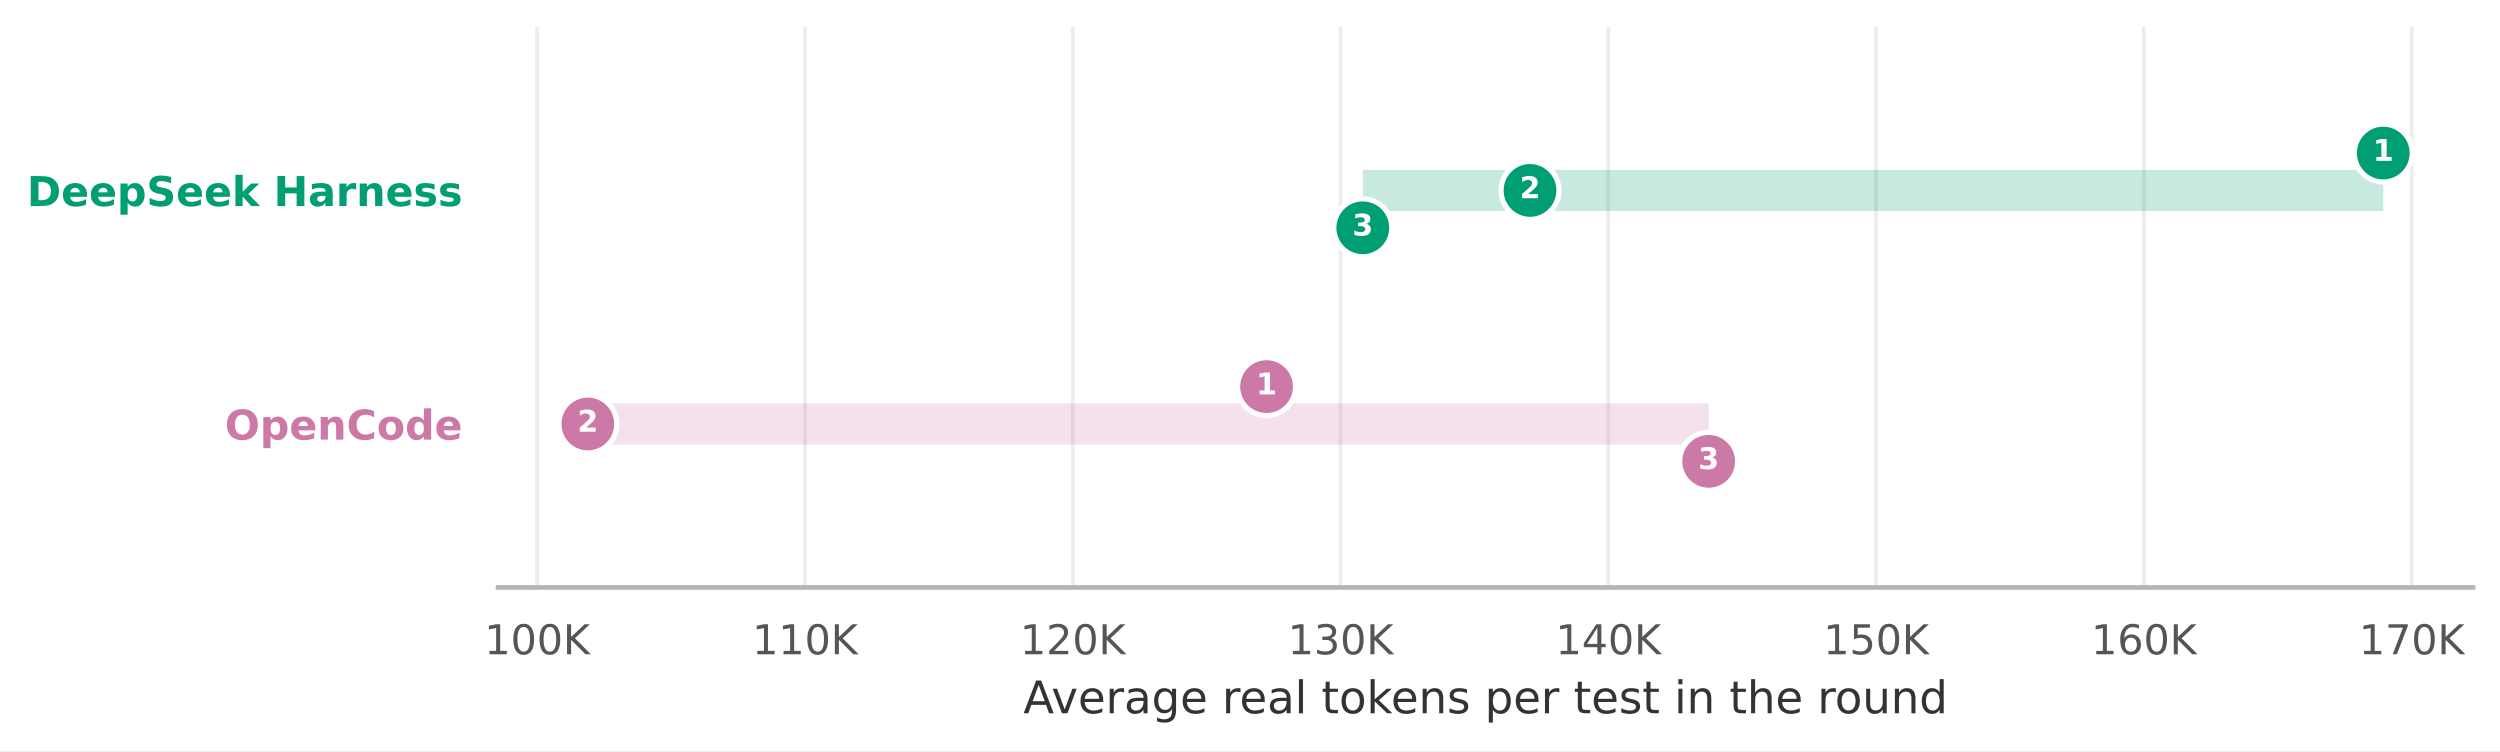
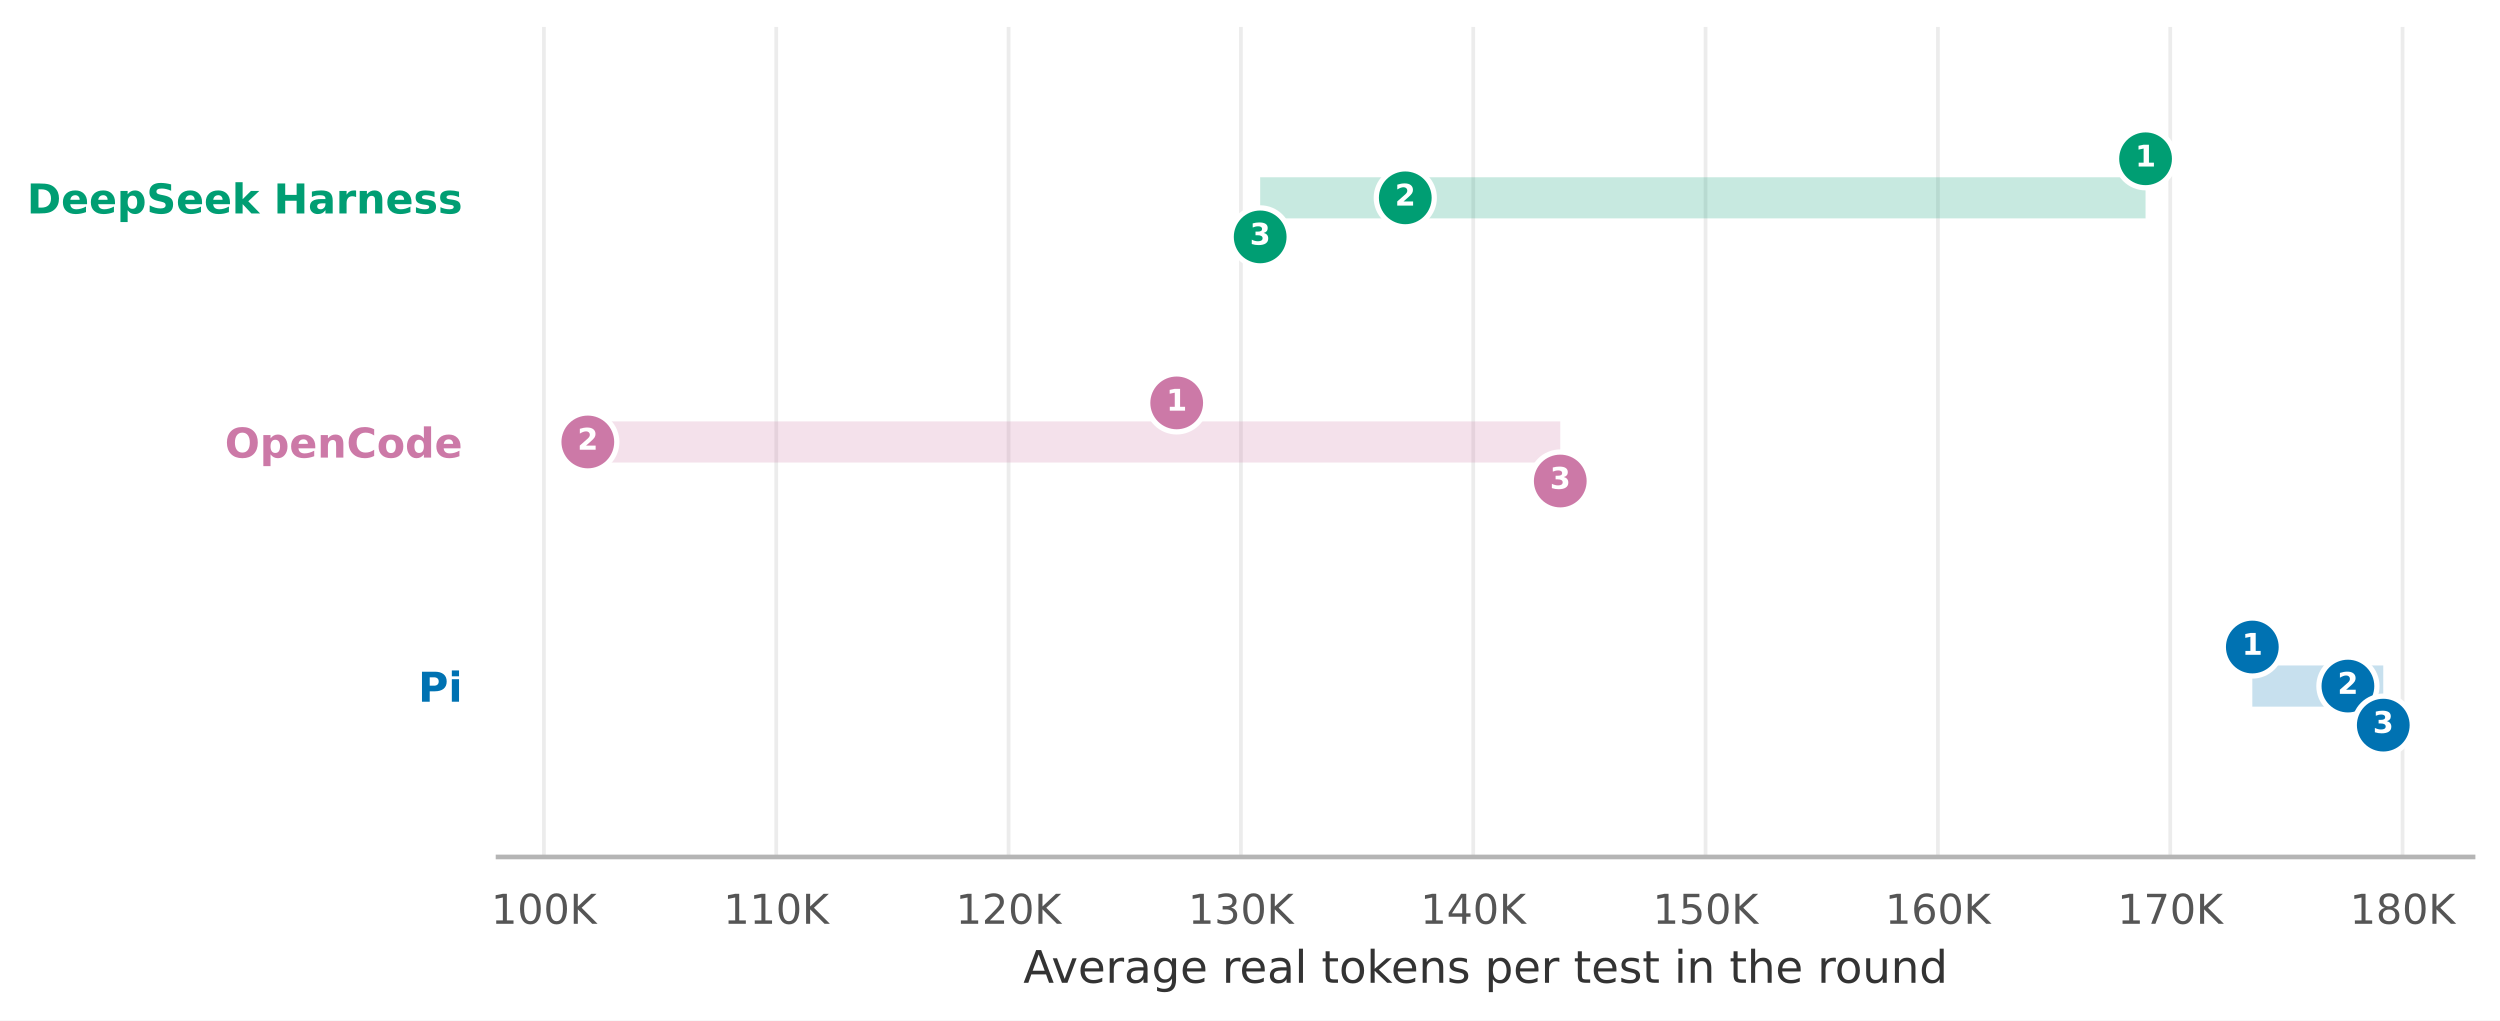
- <svg xmlns="http://www.w3.org/2000/svg" xmlns:xlink="http://www.w3.org/1999/xlink" width="667.874pt" height="200.638pt" viewBox="0 0 667.874 200.638" version="1.1">
+ <svg xmlns="http://www.w3.org/2000/svg" xmlns:xlink="http://www.w3.org/1999/xlink" width="667.874pt" height="272.638pt" viewBox="0 0 667.874 272.638" version="1.1">
  <defs>
    <style type="text/css">*{stroke-linejoin: round; stroke-linecap: butt}</style>
  </defs>
  <g id="figure_1">
    <g id="patch_1">
-       <path d="M 0 200.638  L 667.874 200.638  L 667.874 0  L 0 0  z " style="fill: #ffffff" />
+       <path d="M 0 272.638  L 667.874 272.638  L 667.874 0  L 0 0  z " style="fill: #ffffff" />
    </g>
    <g id="axes_1">
      <g id="patch_2">
-         <path d="M 133.054 156.937  L 660.674 156.937  L 660.674 7.2  L 133.054 7.2  z " style="fill: #ffffff" />
+         <path d="M 133.054 228.937  L 660.674 228.937  L 660.674 7.2  L 133.054 7.2  z " style="fill: #ffffff" />
      </g>
      <g id="matplotlib.axis_1">
        <g id="xtick_1">
          <g id="line2d_1">
-             <path d="M 143.516 156.937  L 143.516 7.2  " clip-path="url(#p38f385e6e7)" style="fill: none; stroke: #ececec; stroke-linecap: round" />
+             <path d="M 145.306 228.937  L 145.306 7.2  " clip-path="url(#p3d97f0db94)" style="fill: none; stroke: #ececec; stroke-linecap: round" />
          </g>
          <g id="text_1">
-             <g style="fill: #555555" transform="translate(129.4111 174.7946) scale(0.11 -0.11)">
+             <g style="fill: #555555" transform="translate(131.2013 246.7946) scale(0.11 -0.11)">
              <defs>
                <path id="DejaVuSans-14" d="M 794 531  L 1825 531  L 1825 4091  L 703 3866  L 703 4441  L 1819 4666  L 2450 4666  L 2450 531  L 3481 531  L 3481 0  L 794 0  L 794 531  z " transform="scale(0.015625)" />
                <path id="DejaVuSans-13" d="M 2034 4250  Q 1547 4250 1301 3770  Q 1056 3291 1056 2328  Q 1056 1369 1301 889  Q 1547 409 2034 409  Q 2525 409 2770 889  Q 3016 1369 3016 2328  Q 3016 3291 2770 3770  Q 2525 4250 2034 4250  z M 2034 4750  Q 2819 4750 3233 4129  Q 3647 3509 3647 2328  Q 3647 1150 3233 529  Q 2819 -91 2034 -91  Q 1250 -91 836 529  Q 422 1150 422 2328  Q 422 3509 836 4129  Q 1250 4750 2034 4750  z " transform="scale(0.015625)" />
                <path id="DejaVuSans-2e" d="M 628 4666  L 1259 4666  L 1259 2694  L 3353 4666  L 4166 4666  L 1850 2491  L 4331 0  L 3500 0  L 1259 2247  L 1259 0  L 628 0  L 628 4666  z " transform="scale(0.015625)" />
              </defs>
              <use xlink:href="#DejaVuSans-14" />
              <use xlink:href="#DejaVuSans-13" transform="translate(63.625 0)" />
              <use xlink:href="#DejaVuSans-13" transform="translate(127.25 0)" />
              <use xlink:href="#DejaVuSans-2e" transform="translate(190.875 0)" />
            </g>
          </g>
        </g>
        <g id="xtick_2">
          <g id="line2d_2">
-             <path d="M 215.055 156.937  L 215.055 7.2  " clip-path="url(#p38f385e6e7)" style="fill: none; stroke: #ececec; stroke-linecap: round" />
+             <path d="M 207.374 228.937  L 207.374 7.2  " clip-path="url(#p3d97f0db94)" style="fill: none; stroke: #ececec; stroke-linecap: round" />
          </g>
          <g id="text_2">
-             <g style="fill: #555555" transform="translate(200.9504 174.7946) scale(0.11 -0.11)">
+             <g style="fill: #555555" transform="translate(193.2688 246.7946) scale(0.11 -0.11)">
              <use xlink:href="#DejaVuSans-14" />
              <use xlink:href="#DejaVuSans-14" transform="translate(63.625 0)" />
              <use xlink:href="#DejaVuSans-13" transform="translate(127.25 0)" />
              <use xlink:href="#DejaVuSans-2e" transform="translate(190.875 0)" />
            </g>
          </g>
        </g>
        <g id="xtick_3">
          <g id="line2d_3">
-             <path d="M 286.595 156.937  L 286.595 7.2  " clip-path="url(#p38f385e6e7)" style="fill: none; stroke: #ececec; stroke-linecap: round" />
+             <path d="M 269.441 228.937  L 269.441 7.2  " clip-path="url(#p3d97f0db94)" style="fill: none; stroke: #ececec; stroke-linecap: round" />
          </g>
          <g id="text_3">
-             <g style="fill: #555555" transform="translate(272.4896 174.7946) scale(0.11 -0.11)">
+             <g style="fill: #555555" transform="translate(255.3363 246.7946) scale(0.11 -0.11)">
              <defs>
                <path id="DejaVuSans-15" d="M 1228 531  L 3431 531  L 3431 0  L 469 0  L 469 531  Q 828 903 1448 1529  Q 2069 2156 2228 2338  Q 2531 2678 2651 2914  Q 2772 3150 2772 3378  Q 2772 3750 2511 3984  Q 2250 4219 1831 4219  Q 1534 4219 1204 4116  Q 875 4013 500 3803  L 500 4441  Q 881 4594 1212 4672  Q 1544 4750 1819 4750  Q 2544 4750 2975 4387  Q 3406 4025 3406 3419  Q 3406 3131 3298 2873  Q 3191 2616 2906 2266  Q 2828 2175 2409 1742  Q 1991 1309 1228 531  z " transform="scale(0.015625)" />
              </defs>
              <use xlink:href="#DejaVuSans-14" />
              <use xlink:href="#DejaVuSans-15" transform="translate(63.625 0)" />
              <use xlink:href="#DejaVuSans-13" transform="translate(127.25 0)" />
              <use xlink:href="#DejaVuSans-2e" transform="translate(190.875 0)" />
            </g>
          </g>
        </g>
        <g id="xtick_4">
          <g id="line2d_4">
-             <path d="M 358.134 156.937  L 358.134 7.2  " clip-path="url(#p38f385e6e7)" style="fill: none; stroke: #ececec; stroke-linecap: round" />
+             <path d="M 331.509 228.937  L 331.509 7.2  " clip-path="url(#p3d97f0db94)" style="fill: none; stroke: #ececec; stroke-linecap: round" />
          </g>
          <g id="text_4">
-             <g style="fill: #555555" transform="translate(344.0289 174.7946) scale(0.11 -0.11)">
+             <g style="fill: #555555" transform="translate(317.4038 246.7946) scale(0.11 -0.11)">
              <defs>
                <path id="DejaVuSans-16" d="M 2597 2516  Q 3050 2419 3304 2112  Q 3559 1806 3559 1356  Q 3559 666 3084 287  Q 2609 -91 1734 -91  Q 1441 -91 1130 -33  Q 819 25 488 141  L 488 750  Q 750 597 1062 519  Q 1375 441 1716 441  Q 2309 441 2620 675  Q 2931 909 2931 1356  Q 2931 1769 2642 2001  Q 2353 2234 1838 2234  L 1294 2234  L 1294 2753  L 1863 2753  Q 2328 2753 2575 2939  Q 2822 3125 2822 3475  Q 2822 3834 2567 4026  Q 2313 4219 1838 4219  Q 1578 4219 1281 4162  Q 984 4106 628 3988  L 628 4550  Q 988 4650 1302 4700  Q 1616 4750 1894 4750  Q 2613 4750 3031 4423  Q 3450 4097 3450 3541  Q 3450 3153 3228 2886  Q 3006 2619 2597 2516  z " transform="scale(0.015625)" />
              </defs>
              <use xlink:href="#DejaVuSans-14" />
              <use xlink:href="#DejaVuSans-16" transform="translate(63.625 0)" />
              <use xlink:href="#DejaVuSans-13" transform="translate(127.25 0)" />
              <use xlink:href="#DejaVuSans-2e" transform="translate(190.875 0)" />
            </g>
          </g>
        </g>
        <g id="xtick_5">
          <g id="line2d_5">
-             <path d="M 429.673 156.937  L 429.673 7.2  " clip-path="url(#p38f385e6e7)" style="fill: none; stroke: #ececec; stroke-linecap: round" />
+             <path d="M 393.576 228.937  L 393.576 7.2  " clip-path="url(#p3d97f0db94)" style="fill: none; stroke: #ececec; stroke-linecap: round" />
          </g>
          <g id="text_5">
-             <g style="fill: #555555" transform="translate(415.5682 174.7946) scale(0.11 -0.11)">
+             <g style="fill: #555555" transform="translate(379.4714 246.7946) scale(0.11 -0.11)">
              <defs>
                <path id="DejaVuSans-17" d="M 2419 4116  L 825 1625  L 2419 1625  L 2419 4116  z M 2253 4666  L 3047 4666  L 3047 1625  L 3713 1625  L 3713 1100  L 3047 1100  L 3047 0  L 2419 0  L 2419 1100  L 313 1100  L 313 1709  L 2253 4666  z " transform="scale(0.015625)" />
              </defs>
              <use xlink:href="#DejaVuSans-14" />
              <use xlink:href="#DejaVuSans-17" transform="translate(63.625 0)" />
              <use xlink:href="#DejaVuSans-13" transform="translate(127.25 0)" />
              <use xlink:href="#DejaVuSans-2e" transform="translate(190.875 0)" />
            </g>
          </g>
        </g>
        <g id="xtick_6">
          <g id="line2d_6">
-             <path d="M 501.212 156.937  L 501.212 7.2  " clip-path="url(#p38f385e6e7)" style="fill: none; stroke: #ececec; stroke-linecap: round" />
+             <path d="M 455.644 228.937  L 455.644 7.2  " clip-path="url(#p3d97f0db94)" style="fill: none; stroke: #ececec; stroke-linecap: round" />
          </g>
          <g id="text_6">
-             <g style="fill: #555555" transform="translate(487.1074 174.7946) scale(0.11 -0.11)">
+             <g style="fill: #555555" transform="translate(441.5389 246.7946) scale(0.11 -0.11)">
              <defs>
                <path id="DejaVuSans-18" d="M 691 4666  L 3169 4666  L 3169 4134  L 1269 4134  L 1269 2991  Q 1406 3038 1543 3061  Q 1681 3084 1819 3084  Q 2600 3084 3056 2656  Q 3513 2228 3513 1497  Q 3513 744 3044 326  Q 2575 -91 1722 -91  Q 1428 -91 1123 -41  Q 819 9 494 109  L 494 744  Q 775 591 1075 516  Q 1375 441 1709 441  Q 2250 441 2565 725  Q 2881 1009 2881 1497  Q 2881 1984 2565 2268  Q 2250 2553 1709 2553  Q 1456 2553 1204 2497  Q 953 2441 691 2322  L 691 4666  z " transform="scale(0.015625)" />
              </defs>
              <use xlink:href="#DejaVuSans-14" />
              <use xlink:href="#DejaVuSans-18" transform="translate(63.625 0)" />
              <use xlink:href="#DejaVuSans-13" transform="translate(127.25 0)" />
              <use xlink:href="#DejaVuSans-2e" transform="translate(190.875 0)" />
            </g>
          </g>
        </g>
        <g id="xtick_7">
          <g id="line2d_7">
-             <path d="M 572.752 156.937  L 572.752 7.2  " clip-path="url(#p38f385e6e7)" style="fill: none; stroke: #ececec; stroke-linecap: round" />
+             <path d="M 517.711 228.937  L 517.711 7.2  " clip-path="url(#p3d97f0db94)" style="fill: none; stroke: #ececec; stroke-linecap: round" />
          </g>
          <g id="text_7">
-             <g style="fill: #555555" transform="translate(558.6467 174.7946) scale(0.11 -0.11)">
+             <g style="fill: #555555" transform="translate(503.6064 246.7946) scale(0.11 -0.11)">
              <defs>
                <path id="DejaVuSans-19" d="M 2113 2584  Q 1688 2584 1439 2293  Q 1191 2003 1191 1497  Q 1191 994 1439 701  Q 1688 409 2113 409  Q 2538 409 2786 701  Q 3034 994 3034 1497  Q 3034 2003 2786 2293  Q 2538 2584 2113 2584  z M 3366 4563  L 3366 3988  Q 3128 4100 2886 4159  Q 2644 4219 2406 4219  Q 1781 4219 1451 3797  Q 1122 3375 1075 2522  Q 1259 2794 1537 2939  Q 1816 3084 2150 3084  Q 2853 3084 3261 2657  Q 3669 2231 3669 1497  Q 3669 778 3244 343  Q 2819 -91 2113 -91  Q 1303 -91 875 529  Q 447 1150 447 2328  Q 447 3434 972 4092  Q 1497 4750 2381 4750  Q 2619 4750 2861 4703  Q 3103 4656 3366 4563  z " transform="scale(0.015625)" />
              </defs>
              <use xlink:href="#DejaVuSans-14" />
              <use xlink:href="#DejaVuSans-19" transform="translate(63.625 0)" />
              <use xlink:href="#DejaVuSans-13" transform="translate(127.25 0)" />
              <use xlink:href="#DejaVuSans-2e" transform="translate(190.875 0)" />
            </g>
          </g>
        </g>
        <g id="xtick_8">
          <g id="line2d_8">
-             <path d="M 644.291 156.937  L 644.291 7.2  " clip-path="url(#p38f385e6e7)" style="fill: none; stroke: #ececec; stroke-linecap: round" />
+             <path d="M 579.779 228.937  L 579.779 7.2  " clip-path="url(#p3d97f0db94)" style="fill: none; stroke: #ececec; stroke-linecap: round" />
          </g>
          <g id="text_8">
-             <g style="fill: #555555" transform="translate(630.1859 174.7946) scale(0.11 -0.11)">
+             <g style="fill: #555555" transform="translate(565.674 246.7946) scale(0.11 -0.11)">
              <defs>
                <path id="DejaVuSans-1a" d="M 525 4666  L 3525 4666  L 3525 4397  L 1831 0  L 1172 0  L 2766 4134  L 525 4134  L 525 4666  z " transform="scale(0.015625)" />
              </defs>
              <use xlink:href="#DejaVuSans-14" />
              <use xlink:href="#DejaVuSans-1a" transform="translate(63.625 0)" />
              <use xlink:href="#DejaVuSans-13" transform="translate(127.25 0)" />
              <use xlink:href="#DejaVuSans-2e" transform="translate(190.875 0)" />
            </g>
          </g>
        </g>
-         <g id="text_9">
-           <g style="fill: #333333" transform="translate(273.3767 190.5553) scale(0.12 -0.12)">
+         <g id="xtick_9">
+           <g id="line2d_9">
+             <path d="M 641.846 228.937  L 641.846 7.2  " clip-path="url(#p3d97f0db94)" style="fill: none; stroke: #ececec; stroke-linecap: round" />
+           </g>
+           <g id="text_9">
+             <g style="fill: #555555" transform="translate(627.7415 246.7946) scale(0.11 -0.11)">
+               <defs>
+                 <path id="DejaVuSans-1b" d="M 2034 2216  Q 1584 2216 1326 1975  Q 1069 1734 1069 1313  Q 1069 891 1326 650  Q 1584 409 2034 409  Q 2484 409 2743 651  Q 3003 894 3003 1313  Q 3003 1734 2745 1975  Q 2488 2216 2034 2216  z M 1403 2484  Q 997 2584 770 2862  Q 544 3141 544 3541  Q 544 4100 942 4425  Q 1341 4750 2034 4750  Q 2731 4750 3128 4425  Q 3525 4100 3525 3541  Q 3525 3141 3298 2862  Q 3072 2584 2669 2484  Q 3125 2378 3379 2068  Q 3634 1759 3634 1313  Q 3634 634 3220 271  Q 2806 -91 2034 -91  Q 1263 -91 848 271  Q 434 634 434 1313  Q 434 1759 690 2068  Q 947 2378 1403 2484  z M 1172 3481  Q 1172 3119 1398 2916  Q 1625 2713 2034 2713  Q 2441 2713 2670 2916  Q 2900 3119 2900 3481  Q 2900 3844 2670 4047  Q 2441 4250 2034 4250  Q 1625 4250 1398 4047  Q 1172 3844 1172 3481  z " transform="scale(0.015625)" />
+               </defs>
+               <use xlink:href="#DejaVuSans-14" />
+               <use xlink:href="#DejaVuSans-1b" transform="translate(63.625 0)" />
+               <use xlink:href="#DejaVuSans-13" transform="translate(127.25 0)" />
+               <use xlink:href="#DejaVuSans-2e" transform="translate(190.875 0)" />
+             </g>
+           </g>
+         </g>
+         <g id="text_10">
+           <g style="fill: #333333" transform="translate(273.3767 262.5553) scale(0.12 -0.12)">
            <defs>
              <path id="DejaVuSans-24" d="M 2188 4044  L 1331 1722  L 3047 1722  L 2188 4044  z M 1831 4666  L 2547 4666  L 4325 0  L 3669 0  L 3244 1197  L 1141 1197  L 716 0  L 50 0  L 1831 4666  z " transform="scale(0.015625)" />
              <path id="DejaVuSans-59" d="M 191 3500  L 800 3500  L 1894 563  L 2988 3500  L 3597 3500  L 2284 0  L 1503 0  L 191 3500  z " transform="scale(0.015625)" />
              <path id="DejaVuSans-48" d="M 3597 1894  L 3597 1613  L 953 1613  Q 991 1019 1311 708  Q 1631 397 2203 397  Q 2534 397 2845 478  Q 3156 559 3463 722  L 3463 178  Q 3153 47 2828 -22  Q 2503 -91 2169 -91  Q 1331 -91 842 396  Q 353 884 353 1716  Q 353 2575 817 3079  Q 1281 3584 2069 3584  Q 2775 3584 3186 3129  Q 3597 2675 3597 1894  z M 3022 2063  Q 3016 2534 2758 2815  Q 2500 3097 2075 3097  Q 1594 3097 1305 2825  Q 1016 2553 972 2059  L 3022 2063  z " transform="scale(0.015625)" />
              <path id="DejaVuSans-55" d="M 2631 2963  Q 2534 3019 2420 3045  Q 2306 3072 2169 3072  Q 1681 3072 1420 2755  Q 1159 2438 1159 1844  L 1159 0  L 581 0  L 581 3500  L 1159 3500  L 1159 2956  Q 1341 3275 1631 3429  Q 1922 3584 2338 3584  Q 2397 3584 2469 3576  Q 2541 3569 2628 3553  L 2631 2963  z " transform="scale(0.015625)" />
              <path id="DejaVuSans-44" d="M 2194 1759  Q 1497 1759 1228 1600  Q 959 1441 959 1056  Q 959 750 1161 570  Q 1363 391 1709 391  Q 2188 391 2477 730  Q 2766 1069 2766 1631  L 2766 1759  L 2194 1759  z M 3341 1997  L 3341 0  L 2766 0  L 2766 531  Q 2569 213 2275 61  Q 1981 -91 1556 -91  Q 1019 -91 701 211  Q 384 513 384 1019  Q 384 1609 779 1909  Q 1175 2209 1959 2209  L 2766 2209  L 2766 2266  Q 2766 2663 2505 2880  Q 2244 3097 1772 3097  Q 1472 3097 1187 3025  Q 903 2953 641 2809  L 641 3341  Q 956 3463 1253 3523  Q 1550 3584 1831 3584  Q 2591 3584 2966 3190  Q 3341 2797 3341 1997  z " transform="scale(0.015625)" />
              <path id="DejaVuSans-4a" d="M 2906 1791  Q 2906 2416 2648 2759  Q 2391 3103 1925 3103  Q 1463 3103 1205 2759  Q 947 2416 947 1791  Q 947 1169 1205 825  Q 1463 481 1925 481  Q 2391 481 2648 825  Q 2906 1169 2906 1791  z M 3481 434  Q 3481 -459 3084 -895  Q 2688 -1331 1869 -1331  Q 1566 -1331 1297 -1286  Q 1028 -1241 775 -1147  L 775 -588  Q 1028 -725 1275 -790  Q 1522 -856 1778 -856  Q 2344 -856 2625 -561  Q 2906 -266 2906 331  L 2906 616  Q 2728 306 2450 153  Q 2172 0 1784 0  Q 1141 0 747 490  Q 353 981 353 1791  Q 353 2603 747 3093  Q 1141 3584 1784 3584  Q 2172 3584 2450 3431  Q 2728 3278 2906 2969  L 2906 3500  L 3481 3500  L 3481 434  z " transform="scale(0.015625)" />
              <path id="DejaVuSans-3" transform="scale(0.015625)" />
              <path id="DejaVuSans-4f" d="M 603 4863  L 1178 4863  L 1178 0  L 603 0  L 603 4863  z " transform="scale(0.015625)" />
              <path id="DejaVuSans-57" d="M 1172 4494  L 1172 3500  L 2356 3500  L 2356 3053  L 1172 3053  L 1172 1153  Q 1172 725 1289 603  Q 1406 481 1766 481  L 2356 481  L 2356 0  L 1766 0  Q 1100 0 847 248  Q 594 497 594 1153  L 594 3053  L 172 3053  L 172 3500  L 594 3500  L 594 4494  L 1172 4494  z " transform="scale(0.015625)" />
              <path id="DejaVuSans-52" d="M 1959 3097  Q 1497 3097 1228 2736  Q 959 2375 959 1747  Q 959 1119 1226 758  Q 1494 397 1959 397  Q 2419 397 2687 759  Q 2956 1122 2956 1747  Q 2956 2369 2687 2733  Q 2419 3097 1959 3097  z M 1959 3584  Q 2709 3584 3137 3096  Q 3566 2609 3566 1747  Q 3566 888 3137 398  Q 2709 -91 1959 -91  Q 1206 -91 779 398  Q 353 888 353 1747  Q 353 2609 779 3096  Q 1206 3584 1959 3584  z " transform="scale(0.015625)" />
              <path id="DejaVuSans-4e" d="M 581 4863  L 1159 4863  L 1159 1991  L 2875 3500  L 3609 3500  L 1753 1863  L 3688 0  L 2938 0  L 1159 1709  L 1159 0  L 581 0  L 581 4863  z " transform="scale(0.015625)" />
              <path id="DejaVuSans-51" d="M 3513 2113  L 3513 0  L 2938 0  L 2938 2094  Q 2938 2591 2744 2837  Q 2550 3084 2163 3084  Q 1697 3084 1428 2787  Q 1159 2491 1159 1978  L 1159 0  L 581 0  L 581 3500  L 1159 3500  L 1159 2956  Q 1366 3272 1645 3428  Q 1925 3584 2291 3584  Q 2894 3584 3203 3211  Q 3513 2838 3513 2113  z " transform="scale(0.015625)" />
              <path id="DejaVuSans-56" d="M 2834 3397  L 2834 2853  Q 2591 2978 2328 3040  Q 2066 3103 1784 3103  Q 1356 3103 1142 2972  Q 928 2841 928 2578  Q 928 2378 1081 2264  Q 1234 2150 1697 2047  L 1894 2003  Q 2506 1872 2764 1633  Q 3022 1394 3022 966  Q 3022 478 2636 193  Q 2250 -91 1575 -91  Q 1294 -91 989 -36  Q 684 19 347 128  L 347 722  Q 666 556 975 473  Q 1284 391 1588 391  Q 1994 391 2212 530  Q 2431 669 2431 922  Q 2431 1156 2273 1281  Q 2116 1406 1581 1522  L 1381 1569  Q 847 1681 609 1914  Q 372 2147 372 2553  Q 372 3047 722 3315  Q 1072 3584 1716 3584  Q 2034 3584 2315 3537  Q 2597 3491 2834 3397  z " transform="scale(0.015625)" />
              <path id="DejaVuSans-53" d="M 1159 525  L 1159 -1331  L 581 -1331  L 581 3500  L 1159 3500  L 1159 2969  Q 1341 3281 1617 3432  Q 1894 3584 2278 3584  Q 2916 3584 3314 3078  Q 3713 2572 3713 1747  Q 3713 922 3314 415  Q 2916 -91 2278 -91  Q 1894 -91 1617 61  Q 1341 213 1159 525  z M 3116 1747  Q 3116 2381 2855 2742  Q 2594 3103 2138 3103  Q 1681 3103 1420 2742  Q 1159 2381 1159 1747  Q 1159 1113 1420 752  Q 1681 391 2138 391  Q 2594 391 2855 752  Q 3116 1113 3116 1747  z " transform="scale(0.015625)" />
              <path id="DejaVuSans-4c" d="M 603 3500  L 1178 3500  L 1178 0  L 603 0  L 603 3500  z M 603 4863  L 1178 4863  L 1178 4134  L 603 4134  L 603 4863  z " transform="scale(0.015625)" />
              <path id="DejaVuSans-4b" d="M 3513 2113  L 3513 0  L 2938 0  L 2938 2094  Q 2938 2591 2744 2837  Q 2550 3084 2163 3084  Q 1697 3084 1428 2787  Q 1159 2491 1159 1978  L 1159 0  L 581 0  L 581 4863  L 1159 4863  L 1159 2956  Q 1366 3272 1645 3428  Q 1925 3584 2291 3584  Q 2894 3584 3203 3211  Q 3513 2838 3513 2113  z " transform="scale(0.015625)" />
              <path id="DejaVuSans-58" d="M 544 1381  L 544 3500  L 1119 3500  L 1119 1403  Q 1119 906 1312 657  Q 1506 409 1894 409  Q 2359 409 2629 706  Q 2900 1003 2900 1516  L 2900 3500  L 3475 3500  L 3475 0  L 2900 0  L 2900 538  Q 2691 219 2414 64  Q 2138 -91 1772 -91  Q 1169 -91 856 284  Q 544 659 544 1381  z M 1991 3584  L 1991 3584  z " transform="scale(0.015625)" />
              <path id="DejaVuSans-47" d="M 2906 2969  L 2906 4863  L 3481 4863  L 3481 0  L 2906 0  L 2906 525  Q 2725 213 2448 61  Q 2172 -91 1784 -91  Q 1150 -91 751 415  Q 353 922 353 1747  Q 353 2572 751 3078  Q 1150 3584 1784 3584  Q 2172 3584 2448 3432  Q 2725 3281 2906 2969  z M 947 1747  Q 947 1113 1208 752  Q 1469 391 1925 391  Q 2381 391 2643 752  Q 2906 1113 2906 1747  Q 2906 2381 2643 2742  Q 2381 3103 1925 3103  Q 1469 3103 1208 2742  Q 947 2381 947 1747  z " transform="scale(0.015625)" />
            </defs>
            <use xlink:href="#DejaVuSans-24" />
            <use xlink:href="#DejaVuSans-59" transform="translate(62.54688 0)" />
            <use xlink:href="#DejaVuSans-48" transform="translate(121.7344 0)" />
            <use xlink:href="#DejaVuSans-55" transform="translate(183.2656 0)" />
            <use xlink:href="#DejaVuSans-44" transform="translate(224.375 0)" />
            <use xlink:href="#DejaVuSans-4a" transform="translate(285.6562 0)" />
            <use xlink:href="#DejaVuSans-48" transform="translate(349.1406 0)" />
            <use xlink:href="#DejaVuSans-3" transform="translate(410.6719 0)" />
            <use xlink:href="#DejaVuSans-55" transform="translate(442.4531 0)" />
            <use xlink:href="#DejaVuSans-48" transform="translate(481.3594 0)" />
            <use xlink:href="#DejaVuSans-44" transform="translate(542.8906 0)" />
            <use xlink:href="#DejaVuSans-4f" transform="translate(604.1719 0)" />
            <use xlink:href="#DejaVuSans-3" transform="translate(631.9531 0)" />
            <use xlink:href="#DejaVuSans-57" transform="translate(663.7344 0)" />
            <use xlink:href="#DejaVuSans-52" transform="translate(702.9375 0)" />
            <use xlink:href="#DejaVuSans-4e" transform="translate(764.125 0)" />
            <use xlink:href="#DejaVuSans-48" transform="translate(818.4688 0)" />
            <use xlink:href="#DejaVuSans-51" transform="translate(880 0)" />
            <use xlink:href="#DejaVuSans-56" transform="translate(943.375 0)" />
            <use xlink:href="#DejaVuSans-3" transform="translate(995.4688 0)" />
            <use xlink:href="#DejaVuSans-53" transform="translate(1027.25 0)" />
            <use xlink:href="#DejaVuSans-48" transform="translate(1090.734 0)" />
            <use xlink:href="#DejaVuSans-55" transform="translate(1152.266 0)" />
            <use xlink:href="#DejaVuSans-3" transform="translate(1193.375 0)" />
            <use xlink:href="#DejaVuSans-57" transform="translate(1225.156 0)" />
            <use xlink:href="#DejaVuSans-48" transform="translate(1264.359 0)" />
            <use xlink:href="#DejaVuSans-56" transform="translate(1325.891 0)" />
            <use xlink:href="#DejaVuSans-57" transform="translate(1377.984 0)" />
            <use xlink:href="#DejaVuSans-3" transform="translate(1417.188 0)" />
            <use xlink:href="#DejaVuSans-4c" transform="translate(1448.969 0)" />
            <use xlink:href="#DejaVuSans-51" transform="translate(1476.75 0)" />
            <use xlink:href="#DejaVuSans-3" transform="translate(1540.125 0)" />
            <use xlink:href="#DejaVuSans-57" transform="translate(1571.906 0)" />
            <use xlink:href="#DejaVuSans-4b" transform="translate(1611.109 0)" />
            <use xlink:href="#DejaVuSans-48" transform="translate(1674.484 0)" />
            <use xlink:href="#DejaVuSans-3" transform="translate(1736.016 0)" />
            <use xlink:href="#DejaVuSans-55" transform="translate(1767.797 0)" />
            <use xlink:href="#DejaVuSans-52" transform="translate(1806.703 0)" />
            <use xlink:href="#DejaVuSans-58" transform="translate(1867.891 0)" />
            <use xlink:href="#DejaVuSans-51" transform="translate(1931.266 0)" />
            <use xlink:href="#DejaVuSans-47" transform="translate(1994.641 0)" />
          </g>
        </g>
      </g>
      <g id="matplotlib.axis_2">
        <g id="ytick_1">
-           <g id="text_10">
-             <g style="fill: #009e73" transform="translate(7.2 55.05249) scale(0.11 -0.11)">
+           <g id="text_11">
+             <g style="fill: #009e73" transform="translate(7.2 57.03092) scale(0.11 -0.11)">
              <defs>
                <path id="DejaVuSans-Bold-27" d="M 1791 3756  L 1791 909  L 2222 909  Q 2959 909 3348 1275  Q 3738 1641 3738 2338  Q 3738 3031 3350 3393  Q 2963 3756 2222 3756  L 1791 3756  z M 588 4666  L 1856 4666  Q 2919 4666 3439 4514  Q 3959 4363 4331 4000  Q 4659 3684 4818 3271  Q 4978 2859 4978 2338  Q 4978 1809 4818 1395  Q 4659 981 4331 666  Q 3956 303 3431 151  Q 2906 0 1856 0  L 588 0  L 588 4666  z " transform="scale(0.015625)" />
                <path id="DejaVuSans-Bold-48" d="M 4031 1759  L 4031 1441  L 1416 1441  Q 1456 1047 1700 850  Q 1944 653 2381 653  Q 2734 653 3104 758  Q 3475 863 3866 1075  L 3866 213  Q 3469 63 3072 -14  Q 2675 -91 2278 -91  Q 1328 -91 801 392  Q 275 875 275 1747  Q 275 2603 792 3093  Q 1309 3584 2216 3584  Q 3041 3584 3536 3087  Q 4031 2591 4031 1759  z M 2881 2131  Q 2881 2450 2695 2645  Q 2509 2841 2209 2841  Q 1884 2841 1681 2658  Q 1478 2475 1428 2131  L 2881 2131  z " transform="scale(0.015625)" />
                <path id="DejaVuSans-Bold-53" d="M 1656 506  L 1656 -1331  L 538 -1331  L 538 3500  L 1656 3500  L 1656 2988  Q 1888 3294 2169 3439  Q 2450 3584 2816 3584  Q 3463 3584 3878 3070  Q 4294 2556 4294 1747  Q 4294 938 3878 423  Q 3463 -91 2816 -91  Q 2450 -91 2169 54  Q 1888 200 1656 506  z M 2400 2772  Q 2041 2772 1848 2508  Q 1656 2244 1656 1747  Q 1656 1250 1848 986  Q 2041 722 2400 722  Q 2759 722 2948 984  Q 3138 1247 3138 1747  Q 3138 2247 2948 2509  Q 2759 2772 2400 2772  z " transform="scale(0.015625)" />
                <path id="DejaVuSans-Bold-36" d="M 3834 4519  L 3834 3531  Q 3450 3703 3084 3790  Q 2719 3878 2394 3878  Q 1963 3878 1756 3759  Q 1550 3641 1550 3391  Q 1550 3203 1689 3098  Q 1828 2994 2194 2919  L 2706 2816  Q 3484 2659 3812 2340  Q 4141 2022 4141 1434  Q 4141 663 3683 286  Q 3225 -91 2284 -91  Q 1841 -91 1394 -6  Q 947 78 500 244  L 500 1259  Q 947 1022 1364 901  Q 1781 781 2169 781  Q 2563 781 2772 912  Q 2981 1044 2981 1288  Q 2981 1506 2839 1625  Q 2697 1744 2272 1838  L 1806 1941  Q 1106 2091 782 2419  Q 459 2747 459 3303  Q 459 4000 909 4375  Q 1359 4750 2203 4750  Q 2588 4750 2994 4692  Q 3400 4634 3834 4519  z " transform="scale(0.015625)" />
                <path id="DejaVuSans-Bold-4e" d="M 538 4863  L 1656 4863  L 1656 2216  L 2944 3500  L 4244 3500  L 2534 1894  L 4378 0  L 3022 0  L 1656 1459  L 1656 0  L 538 0  L 538 4863  z " transform="scale(0.015625)" />
                <path id="DejaVuSans-Bold-3" transform="scale(0.015625)" />
                <path id="DejaVuSans-Bold-2b" d="M 588 4666  L 1791 4666  L 1791 2888  L 3566 2888  L 3566 4666  L 4769 4666  L 4769 0  L 3566 0  L 3566 1978  L 1791 1978  L 1791 0  L 588 0  L 588 4666  z " transform="scale(0.015625)" />
                <path id="DejaVuSans-Bold-44" d="M 2106 1575  Q 1756 1575 1579 1456  Q 1403 1338 1403 1106  Q 1403 894 1545 773  Q 1688 653 1941 653  Q 2256 653 2472 879  Q 2688 1106 2688 1447  L 2688 1575  L 2106 1575  z M 3816 1997  L 3816 0  L 2688 0  L 2688 519  Q 2463 200 2181 54  Q 1900 -91 1497 -91  Q 953 -91 614 226  Q 275 544 275 1050  Q 275 1666 698 1953  Q 1122 2241 2028 2241  L 2688 2241  L 2688 2328  Q 2688 2594 2478 2717  Q 2269 2841 1825 2841  Q 1466 2841 1156 2769  Q 847 2697 581 2553  L 581 3406  Q 941 3494 1303 3539  Q 1666 3584 2028 3584  Q 2975 3584 3395 3211  Q 3816 2838 3816 1997  z " transform="scale(0.015625)" />
                <path id="DejaVuSans-Bold-55" d="M 3138 2547  Q 2991 2616 2845 2648  Q 2700 2681 2553 2681  Q 2122 2681 1889 2404  Q 1656 2128 1656 1613  L 1656 0  L 538 0  L 538 3500  L 1656 3500  L 1656 2925  Q 1872 3269 2151 3426  Q 2431 3584 2822 3584  Q 2878 3584 2943 3579  Q 3009 3575 3134 3559  L 3138 2547  z " transform="scale(0.015625)" />
                <path id="DejaVuSans-Bold-51" d="M 4056 2131  L 4056 0  L 2931 0  L 2931 347  L 2931 1631  Q 2931 2084 2911 2256  Q 2891 2428 2841 2509  Q 2775 2619 2662 2680  Q 2550 2741 2406 2741  Q 2056 2741 1856 2470  Q 1656 2200 1656 1722  L 1656 0  L 538 0  L 538 3500  L 1656 3500  L 1656 2988  Q 1909 3294 2193 3439  Q 2478 3584 2822 3584  Q 3428 3584 3742 3212  Q 4056 2841 4056 2131  z " transform="scale(0.015625)" />
                <path id="DejaVuSans-Bold-56" d="M 3272 3391  L 3272 2541  Q 2913 2691 2578 2766  Q 2244 2841 1947 2841  Q 1628 2841 1473 2761  Q 1319 2681 1319 2516  Q 1319 2381 1436 2309  Q 1553 2238 1856 2203  L 2053 2175  Q 2913 2066 3209 1816  Q 3506 1566 3506 1031  Q 3506 472 3093 190  Q 2681 -91 1863 -91  Q 1516 -91 1145 -36  Q 775 19 384 128  L 384 978  Q 719 816 1070 734  Q 1422 653 1784 653  Q 2113 653 2278 743  Q 2444 834 2444 1013  Q 2444 1163 2330 1236  Q 2216 1309 1875 1350  L 1678 1375  Q 931 1469 631 1722  Q 331 1975 331 2491  Q 331 3047 712 3315  Q 1094 3584 1881 3584  Q 2191 3584 2531 3537  Q 2872 3491 3272 3391  z " transform="scale(0.015625)" />
              </defs>
              <use xlink:href="#DejaVuSans-Bold-27" />
              <use xlink:href="#DejaVuSans-Bold-48" transform="translate(83.01562 0)" />
              <use xlink:href="#DejaVuSans-Bold-48" transform="translate(150.8438 0)" />
              <use xlink:href="#DejaVuSans-Bold-53" transform="translate(218.6719 0)" />
              <use xlink:href="#DejaVuSans-Bold-36" transform="translate(290.25 0)" />
              <use xlink:href="#DejaVuSans-Bold-48" transform="translate(362.2656 0)" />
              <use xlink:href="#DejaVuSans-Bold-48" transform="translate(430.0938 0)" />
              <use xlink:href="#DejaVuSans-Bold-4e" transform="translate(497.9219 0)" />
              <use xlink:href="#DejaVuSans-Bold-3" transform="translate(564.4219 0)" />
              <use xlink:href="#DejaVuSans-Bold-2b" transform="translate(599.2344 0)" />
              <use xlink:href="#DejaVuSans-Bold-44" transform="translate(682.9219 0)" />
              <use xlink:href="#DejaVuSans-Bold-55" transform="translate(750.4062 0)" />
              <use xlink:href="#DejaVuSans-Bold-51" transform="translate(799.7188 0)" />
              <use xlink:href="#DejaVuSans-Bold-48" transform="translate(870.9062 0)" />
              <use xlink:href="#DejaVuSans-Bold-56" transform="translate(938.7344 0)" />
              <use xlink:href="#DejaVuSans-Bold-56" transform="translate(998.25 0)" />
            </g>
          </g>
        </g>
        <g id="ytick_2">
-           <g id="text_11">
-             <g style="fill: #cc79a7" transform="translate(60.07219 117.443) scale(0.11 -0.11)">
+           <g id="text_12">
+             <g style="fill: #cc79a7" transform="translate(60.07219 122.2477) scale(0.11 -0.11)">
              <defs>
                <path id="DejaVuSans-Bold-32" d="M 2719 3878  Q 2169 3878 1866 3472  Q 1563 3066 1563 2328  Q 1563 1594 1866 1187  Q 2169 781 2719 781  Q 3272 781 3575 1187  Q 3878 1594 3878 2328  Q 3878 3066 3575 3472  Q 3272 3878 2719 3878  z M 2719 4750  Q 3844 4750 4481 4106  Q 5119 3463 5119 2328  Q 5119 1197 4481 553  Q 3844 -91 2719 -91  Q 1597 -91 958 553  Q 319 1197 319 2328  Q 319 3463 958 4106  Q 1597 4750 2719 4750  z " transform="scale(0.015625)" />
                <path id="DejaVuSans-Bold-26" d="M 4288 256  Q 3956 84 3597 -3  Q 3238 -91 2847 -91  Q 1681 -91 1000 561  Q 319 1213 319 2328  Q 319 3447 1000 4098  Q 1681 4750 2847 4750  Q 3238 4750 3597 4662  Q 3956 4575 4288 4403  L 4288 3438  Q 3953 3666 3628 3772  Q 3303 3878 2944 3878  Q 2300 3878 1931 3465  Q 1563 3053 1563 2328  Q 1563 1606 1931 1193  Q 2300 781 2944 781  Q 3303 781 3628 887  Q 3953 994 4288 1222  L 4288 256  z " transform="scale(0.015625)" />
                <path id="DejaVuSans-Bold-52" d="M 2203 2784  Q 1831 2784 1636 2517  Q 1441 2250 1441 1747  Q 1441 1244 1636 976  Q 1831 709 2203 709  Q 2569 709 2762 976  Q 2956 1244 2956 1747  Q 2956 2250 2762 2517  Q 2569 2784 2203 2784  z M 2203 3584  Q 3106 3584 3614 3096  Q 4122 2609 4122 1747  Q 4122 884 3614 396  Q 3106 -91 2203 -91  Q 1297 -91 786 396  Q 275 884 275 1747  Q 275 2609 786 3096  Q 1297 3584 2203 3584  z " transform="scale(0.015625)" />
                <path id="DejaVuSans-Bold-47" d="M 2919 2988  L 2919 4863  L 4044 4863  L 4044 0  L 2919 0  L 2919 506  Q 2688 197 2409 53  Q 2131 -91 1766 -91  Q 1119 -91 703 423  Q 288 938 288 1747  Q 288 2556 703 3070  Q 1119 3584 1766 3584  Q 2128 3584 2408 3439  Q 2688 3294 2919 2988  z M 2181 722  Q 2541 722 2730 984  Q 2919 1247 2919 1747  Q 2919 2247 2730 2509  Q 2541 2772 2181 2772  Q 1825 2772 1636 2509  Q 1447 2247 1447 1747  Q 1447 1247 1636 984  Q 1825 722 2181 722  z " transform="scale(0.015625)" />
              </defs>
              <use xlink:href="#DejaVuSans-Bold-32" />
              <use xlink:href="#DejaVuSans-Bold-53" transform="translate(85.01562 0)" />
              <use xlink:href="#DejaVuSans-Bold-48" transform="translate(156.5938 0)" />
              <use xlink:href="#DejaVuSans-Bold-51" transform="translate(224.4219 0)" />
              <use xlink:href="#DejaVuSans-Bold-26" transform="translate(295.6094 0)" />
              <use xlink:href="#DejaVuSans-Bold-52" transform="translate(369 0)" />
              <use xlink:href="#DejaVuSans-Bold-47" transform="translate(437.7031 0)" />
              <use xlink:href="#DejaVuSans-Bold-48" transform="translate(509.2812 0)" />
            </g>
          </g>
        </g>
+         <g id="ytick_3">
+           <g id="text_13">
+             <g style="fill: #0072b2" transform="translate(111.7206 187.4646) scale(0.11 -0.11)">
+               <defs>
+                 <path id="DejaVuSans-Bold-33" d="M 588 4666  L 2584 4666  Q 3475 4666 3951 4270  Q 4428 3875 4428 3144  Q 4428 2409 3951 2014  Q 3475 1619 2584 1619  L 1791 1619  L 1791 0  L 588 0  L 588 4666  z M 1791 3794  L 1791 2491  L 2456 2491  Q 2806 2491 2997 2661  Q 3188 2831 3188 3144  Q 3188 3456 2997 3625  Q 2806 3794 2456 3794  L 1791 3794  z " transform="scale(0.015625)" />
+                 <path id="DejaVuSans-Bold-4c" d="M 538 3500  L 1656 3500  L 1656 0  L 538 0  L 538 3500  z M 538 4863  L 1656 4863  L 1656 3950  L 538 3950  L 538 4863  z " transform="scale(0.015625)" />
+               </defs>
+               <use xlink:href="#DejaVuSans-Bold-33" />
+               <use xlink:href="#DejaVuSans-Bold-4c" transform="translate(73.29688 0)" />
+             </g>
+           </g>
+         </g>
      </g>
      <g id="LineCollection_1">
-         <path d="M 364.068 50.873  L 636.691 50.873  " clip-path="url(#p38f385e6e7)" style="fill: none; stroke: #009e73; stroke-opacity: 0.22; stroke-width: 11" />
+         <path d="M 336.657 52.852  L 573.186 52.852  " clip-path="url(#p3d97f0db94)" style="fill: none; stroke: #009e73; stroke-opacity: 0.22; stroke-width: 11" />
      </g>
      <g id="LineCollection_2">
-         <path d="M 157.037 113.264  L 456.471 113.264  " clip-path="url(#p38f385e6e7)" style="fill: none; stroke: #cc79a7; stroke-opacity: 0.22; stroke-width: 11" />
+         <path d="M 157.037 118.069  L 416.826 118.069  " clip-path="url(#p3d97f0db94)" style="fill: none; stroke: #cc79a7; stroke-opacity: 0.22; stroke-width: 11" />
+       </g>
+       <g id="LineCollection_3">
+         <path d="M 601.707 183.285  L 636.691 183.285  " clip-path="url(#p3d97f0db94)" style="fill: none; stroke: #0072b2; stroke-opacity: 0.22; stroke-width: 11" />
      </g>
      <g id="patch_3">
-         <path d="M 133.054 156.937  L 660.674 156.937  " style="fill: none; stroke: #b5b5b5; stroke-width: 1.25; stroke-linejoin: miter; stroke-linecap: square" />
+         <path d="M 133.054 228.937  L 660.674 228.937  " style="fill: none; stroke: #b5b5b5; stroke-width: 1.25; stroke-linejoin: miter; stroke-linecap: square" />
      </g>
      <g id="PathCollection_1">
        <defs>
-           <path id="m2f576c753d" d="M 0 7.746  C 2.054 7.746 4.025 6.93 5.477 5.477  C 6.93 4.025 7.746 2.054 7.746 0  C 7.746 -2.054 6.93 -4.025 5.477 -5.477  C 4.025 -6.93 2.054 -7.746 0 -7.746  C -2.054 -7.746 -4.025 -6.93 -5.477 -5.477  C -6.93 -4.025 -7.746 -2.054 -7.746 0  C -7.746 2.054 -6.93 4.025 -5.477 5.477  C -4.025 6.93 -2.054 7.746 0 7.746  z " style="stroke: #ffffff; stroke-width: 1.4" />
+           <path id="m59a7f24904" d="M 0 7.746  C 2.054 7.746 4.025 6.93 5.477 5.477  C 6.93 4.025 7.746 2.054 7.746 0  C 7.746 -2.054 6.93 -4.025 5.477 -5.477  C 4.025 -6.93 2.054 -7.746 0 -7.746  C -2.054 -7.746 -4.025 -6.93 -5.477 -5.477  C -6.93 -4.025 -7.746 -2.054 -7.746 0  C -7.746 2.054 -6.93 4.025 -5.477 5.477  C -4.025 6.93 -2.054 7.746 0 7.746  z " style="stroke: #ffffff; stroke-width: 1.4" />
        </defs>
-         <g clip-path="url(#p38f385e6e7)">
-           <use xlink:href="#m2f576c753d" x="636.691" y="40.891" style="fill: #009e73; stroke: #ffffff; stroke-width: 1.4" />
+         <g clip-path="url(#p3d97f0db94)">
+           <use xlink:href="#m59a7f24904" x="573.186" y="42.417" style="fill: #009e73; stroke: #ffffff; stroke-width: 1.4" />
        </g>
      </g>
      <g id="PathCollection_2">
-         <g clip-path="url(#p38f385e6e7)">
-           <use xlink:href="#m2f576c753d" x="408.745" y="50.873" style="fill: #009e73; stroke: #ffffff; stroke-width: 1.4" />
+         <g clip-path="url(#p3d97f0db94)">
+           <use xlink:href="#m59a7f24904" x="375.419" y="52.852" style="fill: #009e73; stroke: #ffffff; stroke-width: 1.4" />
        </g>
      </g>
      <g id="PathCollection_3">
-         <g clip-path="url(#p38f385e6e7)">
-           <use xlink:href="#m2f576c753d" x="364.068" y="60.856" style="fill: #009e73; stroke: #ffffff; stroke-width: 1.4" />
+         <g clip-path="url(#p3d97f0db94)">
+           <use xlink:href="#m59a7f24904" x="336.657" y="63.286" style="fill: #009e73; stroke: #ffffff; stroke-width: 1.4" />
        </g>
      </g>
      <g id="PathCollection_4">
        <defs>
-           <path id="mf518d33b07" d="M 0 7.746  C 2.054 7.746 4.025 6.93 5.477 5.477  C 6.93 4.025 7.746 2.054 7.746 0  C 7.746 -2.054 6.93 -4.025 5.477 -5.477  C 4.025 -6.93 2.054 -7.746 0 -7.746  C -2.054 -7.746 -4.025 -6.93 -5.477 -5.477  C -6.93 -4.025 -7.746 -2.054 -7.746 0  C -7.746 2.054 -6.93 4.025 -5.477 5.477  C -4.025 6.93 -2.054 7.746 0 7.746  z " style="stroke: #ffffff; stroke-width: 1.4" />
+           <path id="m82538400d5" d="M 0 7.746  C 2.054 7.746 4.025 6.93 5.477 5.477  C 6.93 4.025 7.746 2.054 7.746 0  C 7.746 -2.054 6.93 -4.025 5.477 -5.477  C 4.025 -6.93 2.054 -7.746 0 -7.746  C -2.054 -7.746 -4.025 -6.93 -5.477 -5.477  C -6.93 -4.025 -7.746 -2.054 -7.746 0  C -7.746 2.054 -6.93 4.025 -5.477 5.477  C -4.025 6.93 -2.054 7.746 0 7.746  z " style="stroke: #ffffff; stroke-width: 1.4" />
        </defs>
-         <g clip-path="url(#p38f385e6e7)">
-           <use xlink:href="#mf518d33b07" x="338.361" y="103.281" style="fill: #cc79a7; stroke: #ffffff; stroke-width: 1.4" />
+         <g clip-path="url(#p3d97f0db94)">
+           <use xlink:href="#m82538400d5" x="314.354" y="107.634" style="fill: #cc79a7; stroke: #ffffff; stroke-width: 1.4" />
        </g>
      </g>
      <g id="PathCollection_5">
-         <g clip-path="url(#p38f385e6e7)">
-           <use xlink:href="#mf518d33b07" x="157.037" y="113.264" style="fill: #cc79a7; stroke: #ffffff; stroke-width: 1.4" />
+         <g clip-path="url(#p3d97f0db94)">
+           <use xlink:href="#m82538400d5" x="157.037" y="118.069" style="fill: #cc79a7; stroke: #ffffff; stroke-width: 1.4" />
        </g>
      </g>
      <g id="PathCollection_6">
-         <g clip-path="url(#p38f385e6e7)">
-           <use xlink:href="#mf518d33b07" x="456.471" y="123.246" style="fill: #cc79a7; stroke: #ffffff; stroke-width: 1.4" />
-         </g>
-       </g>
-       <g id="text_12">
-         <g style="fill: #ffffff" transform="translate(633.9084 42.96899) scale(0.08 -0.08)">
+         <g clip-path="url(#p3d97f0db94)">
+           <use xlink:href="#m82538400d5" x="416.826" y="128.503" style="fill: #cc79a7; stroke: #ffffff; stroke-width: 1.4" />
+         </g>
+       </g>
+       <g id="PathCollection_7">
+         <defs>
+           <path id="m53071bfea4" d="M 0 7.746  C 2.054 7.746 4.025 6.93 5.477 5.477  C 6.93 4.025 7.746 2.054 7.746 0  C 7.746 -2.054 6.93 -4.025 5.477 -5.477  C 4.025 -6.93 2.054 -7.746 0 -7.746  C -2.054 -7.746 -4.025 -6.93 -5.477 -5.477  C -6.93 -4.025 -7.746 -2.054 -7.746 0  C -7.746 2.054 -6.93 4.025 -5.477 5.477  C -4.025 6.93 -2.054 7.746 0 7.746  z " style="stroke: #ffffff; stroke-width: 1.4" />
+         </defs>
+         <g clip-path="url(#p3d97f0db94)">
+           <use xlink:href="#m53071bfea4" x="601.707" y="172.851" style="fill: #0072b2; stroke: #ffffff; stroke-width: 1.4" />
+         </g>
+       </g>
+       <g id="PathCollection_8">
+         <g clip-path="url(#p3d97f0db94)">
+           <use xlink:href="#m53071bfea4" x="627.245" y="183.285" style="fill: #0072b2; stroke: #ffffff; stroke-width: 1.4" />
+         </g>
+       </g>
+       <g id="PathCollection_9">
+         <g clip-path="url(#p3d97f0db94)">
+           <use xlink:href="#m53071bfea4" x="636.691" y="193.72" style="fill: #0072b2; stroke: #ffffff; stroke-width: 1.4" />
+         </g>
+       </g>
+       <g id="text_14">
+         <g style="fill: #ffffff" transform="translate(570.4025 44.49521) scale(0.08 -0.08)">
          <defs>
            <path id="DejaVuSans-Bold-14" d="M 750 831  L 1813 831  L 1813 3847  L 722 3622  L 722 4441  L 1806 4666  L 2950 4666  L 2950 831  L 4013 831  L 4013 0  L 750 0  L 750 831  z " transform="scale(0.015625)" />
          </defs>
          <use xlink:href="#DejaVuSans-Bold-14" />
        </g>
      </g>
-       <g id="text_13">
-         <g style="fill: #ffffff" transform="translate(405.9619 52.95147) scale(0.08 -0.08)">
+       <g id="text_15">
+         <g style="fill: #ffffff" transform="translate(372.6359 54.9299) scale(0.08 -0.08)">
          <defs>
            <path id="DejaVuSans-Bold-15" d="M 1844 884  L 3897 884  L 3897 0  L 506 0  L 506 884  L 2209 2388  Q 2438 2594 2547 2791  Q 2656 2988 2656 3200  Q 2656 3528 2436 3728  Q 2216 3928 1850 3928  Q 1569 3928 1234 3808  Q 900 3688 519 3450  L 519 4475  Q 925 4609 1322 4679  Q 1719 4750 2100 4750  Q 2938 4750 3402 4381  Q 3866 4013 3866 3353  Q 3866 2972 3669 2642  Q 3472 2313 2841 1759  L 1844 884  z " transform="scale(0.015625)" />
          </defs>
          <use xlink:href="#DejaVuSans-Bold-15" />
        </g>
      </g>
-       <g id="text_14">
-         <g style="fill: #ffffff" transform="translate(361.2851 62.93395) scale(0.08 -0.08)">
+       <g id="text_16">
+         <g style="fill: #ffffff" transform="translate(333.8743 65.36459) scale(0.08 -0.08)">
          <defs>
            <path id="DejaVuSans-Bold-16" d="M 2981 2516  Q 3453 2394 3698 2092  Q 3944 1791 3944 1325  Q 3944 631 3412 270  Q 2881 -91 1863 -91  Q 1503 -91 1142 -33  Q 781 25 428 141  L 428 1069  Q 766 900 1098 814  Q 1431 728 1753 728  Q 2231 728 2486 893  Q 2741 1059 2741 1369  Q 2741 1688 2480 1852  Q 2219 2016 1709 2016  L 1228 2016  L 1228 2791  L 1734 2791  Q 2188 2791 2409 2933  Q 2631 3075 2631 3366  Q 2631 3634 2415 3781  Q 2200 3928 1806 3928  Q 1516 3928 1219 3862  Q 922 3797 628 3669  L 628 4550  Q 984 4650 1334 4700  Q 1684 4750 2022 4750  Q 2931 4750 3382 4451  Q 3834 4153 3834 3553  Q 3834 3144 3618 2883  Q 3403 2622 2981 2516  z " transform="scale(0.015625)" />
          </defs>
          <use xlink:href="#DejaVuSans-Bold-16" />
        </g>
      </g>
-       <g id="text_15">
-         <g style="fill: #ffffff" transform="translate(335.5777 105.3595) scale(0.08 -0.08)">
+       <g id="text_17">
+         <g style="fill: #ffffff" transform="translate(311.5706 109.712) scale(0.08 -0.08)">
          <use xlink:href="#DejaVuSans-Bold-14" />
        </g>
      </g>
-       <g id="text_16">
-         <g style="fill: #ffffff" transform="translate(154.2538 115.342) scale(0.08 -0.08)">
+       <g id="text_18">
+         <g style="fill: #ffffff" transform="translate(154.2538 120.1467) scale(0.08 -0.08)">
          <use xlink:href="#DejaVuSans-Bold-15" />
        </g>
      </g>
-       <g id="text_17">
-         <g style="fill: #ffffff" transform="translate(453.6881 125.3244) scale(0.08 -0.08)">
+       <g id="text_19">
+         <g style="fill: #ffffff" transform="translate(414.0433 130.5814) scale(0.08 -0.08)">
+           <use xlink:href="#DejaVuSans-Bold-16" />
+         </g>
+       </g>
+       <g id="text_20">
+         <g style="fill: #ffffff" transform="translate(598.9238 174.9288) scale(0.08 -0.08)">
+           <use xlink:href="#DejaVuSans-Bold-14" />
+         </g>
+       </g>
+       <g id="text_21">
+         <g style="fill: #ffffff" transform="translate(624.4617 185.3635) scale(0.08 -0.08)">
+           <use xlink:href="#DejaVuSans-Bold-15" />
+         </g>
+       </g>
+       <g id="text_22">
+         <g style="fill: #ffffff" transform="translate(633.9084 195.7982) scale(0.08 -0.08)">
          <use xlink:href="#DejaVuSans-Bold-16" />
        </g>
      </g>
    </g>
  </g>
  <defs>
-     <clipPath id="p38f385e6e7">
-       <rect x="133.054" y="7.2" width="527.62" height="149.737" />
+     <clipPath id="p3d97f0db94">
+       <rect x="133.054" y="7.2" width="527.62" height="221.737" />
    </clipPath>
  </defs>
</svg>
